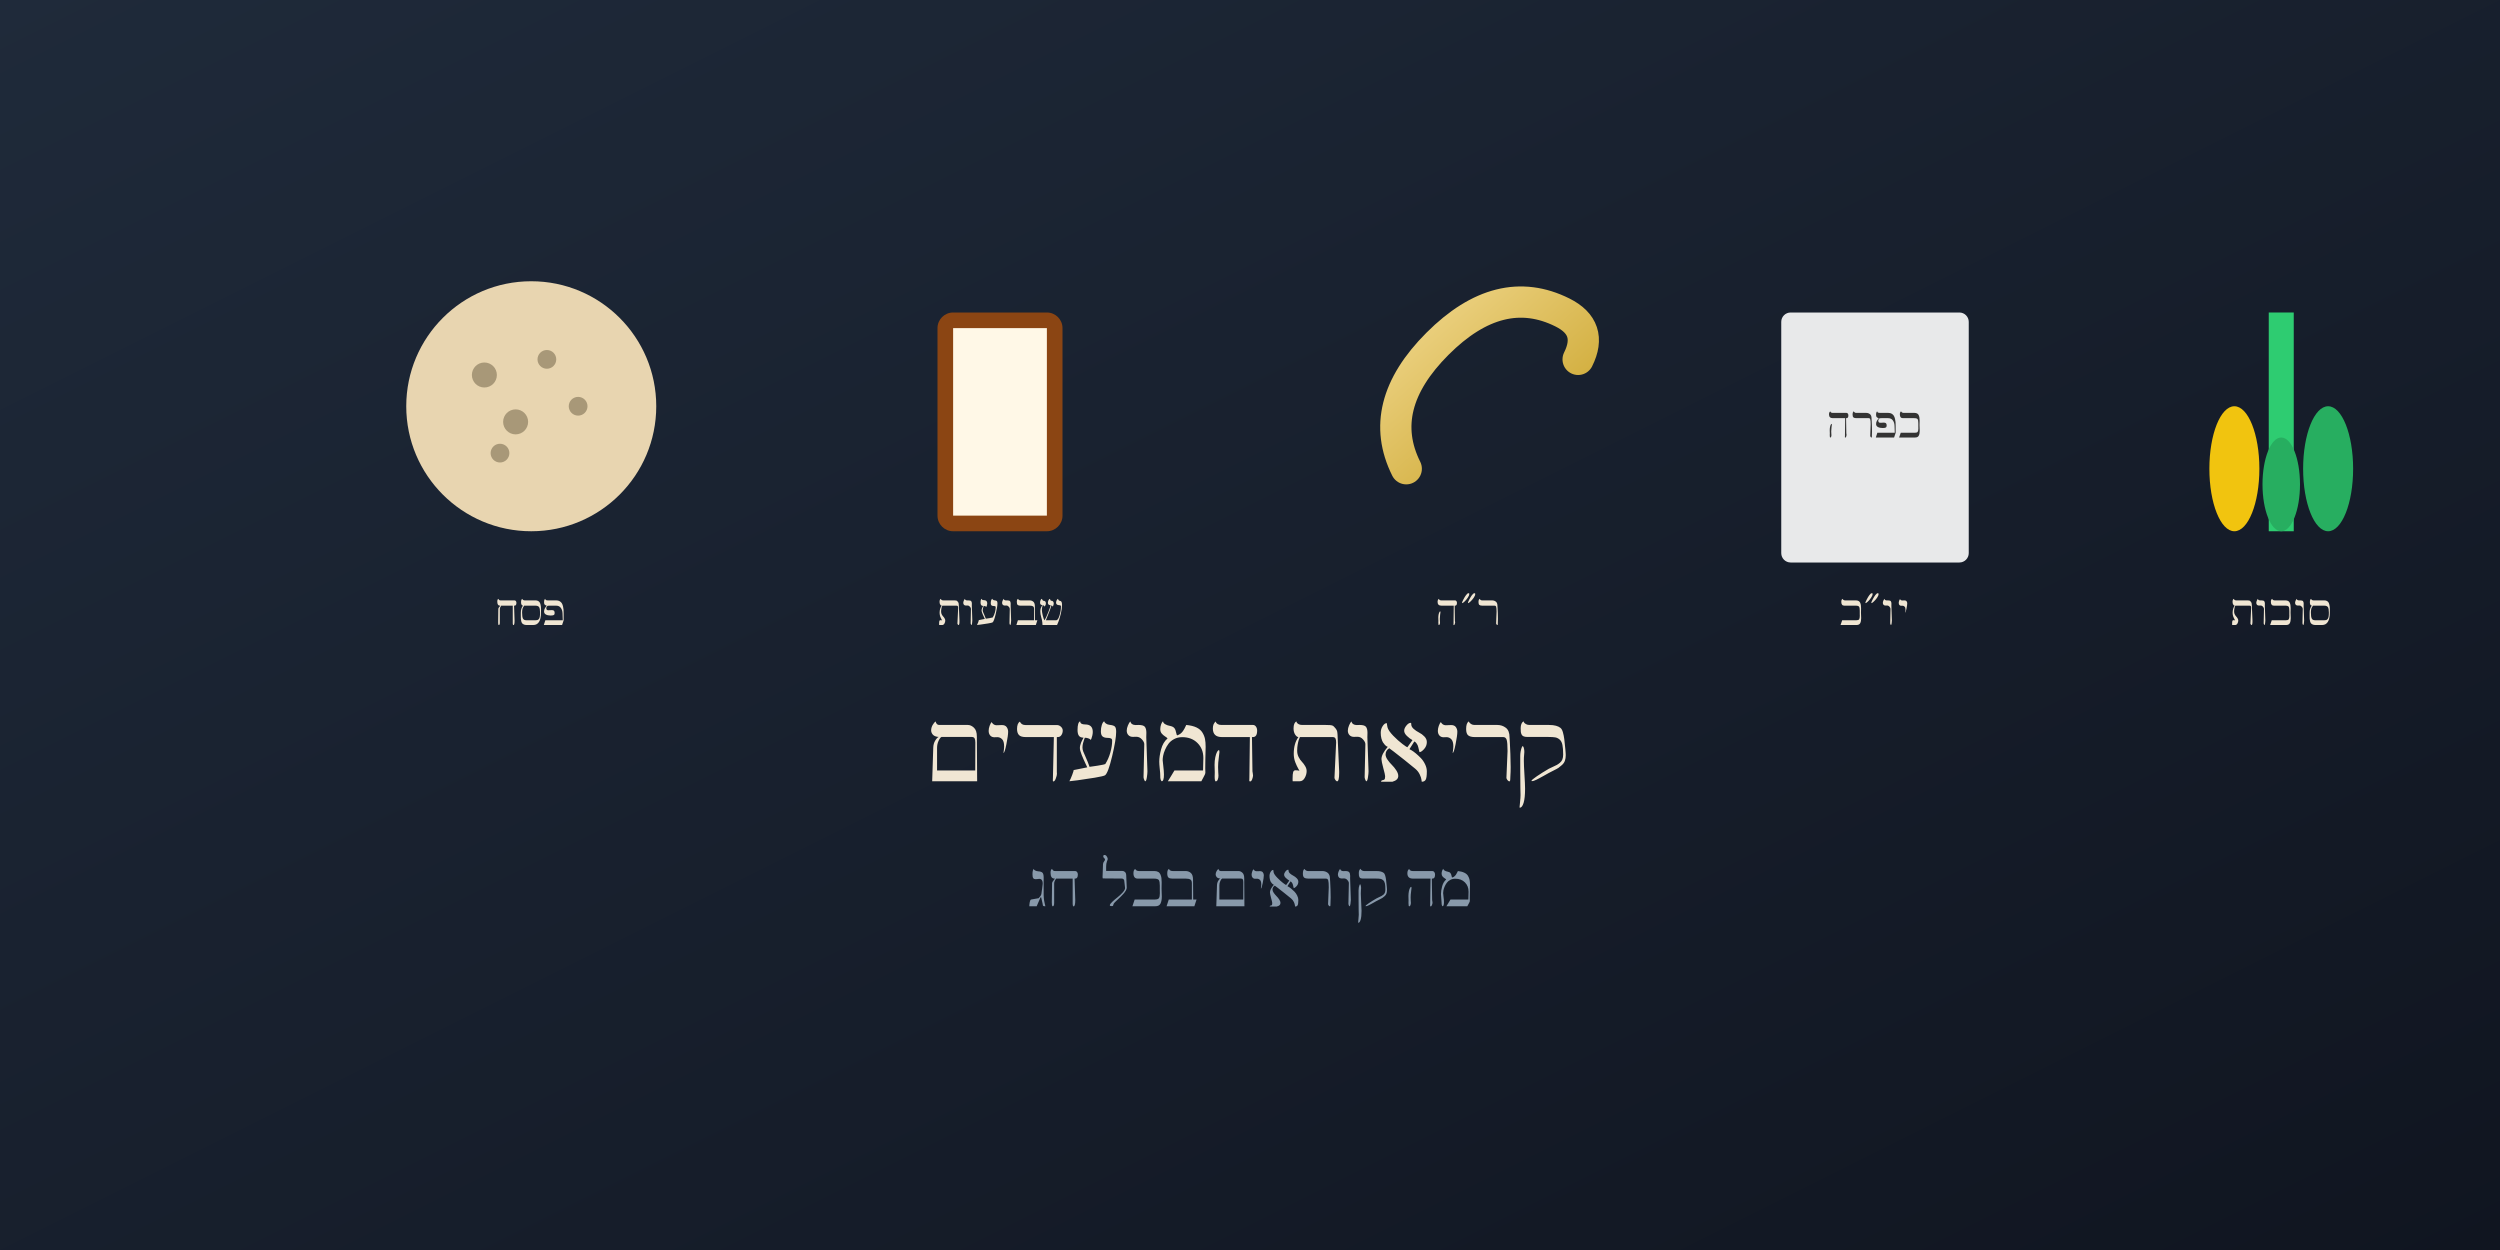
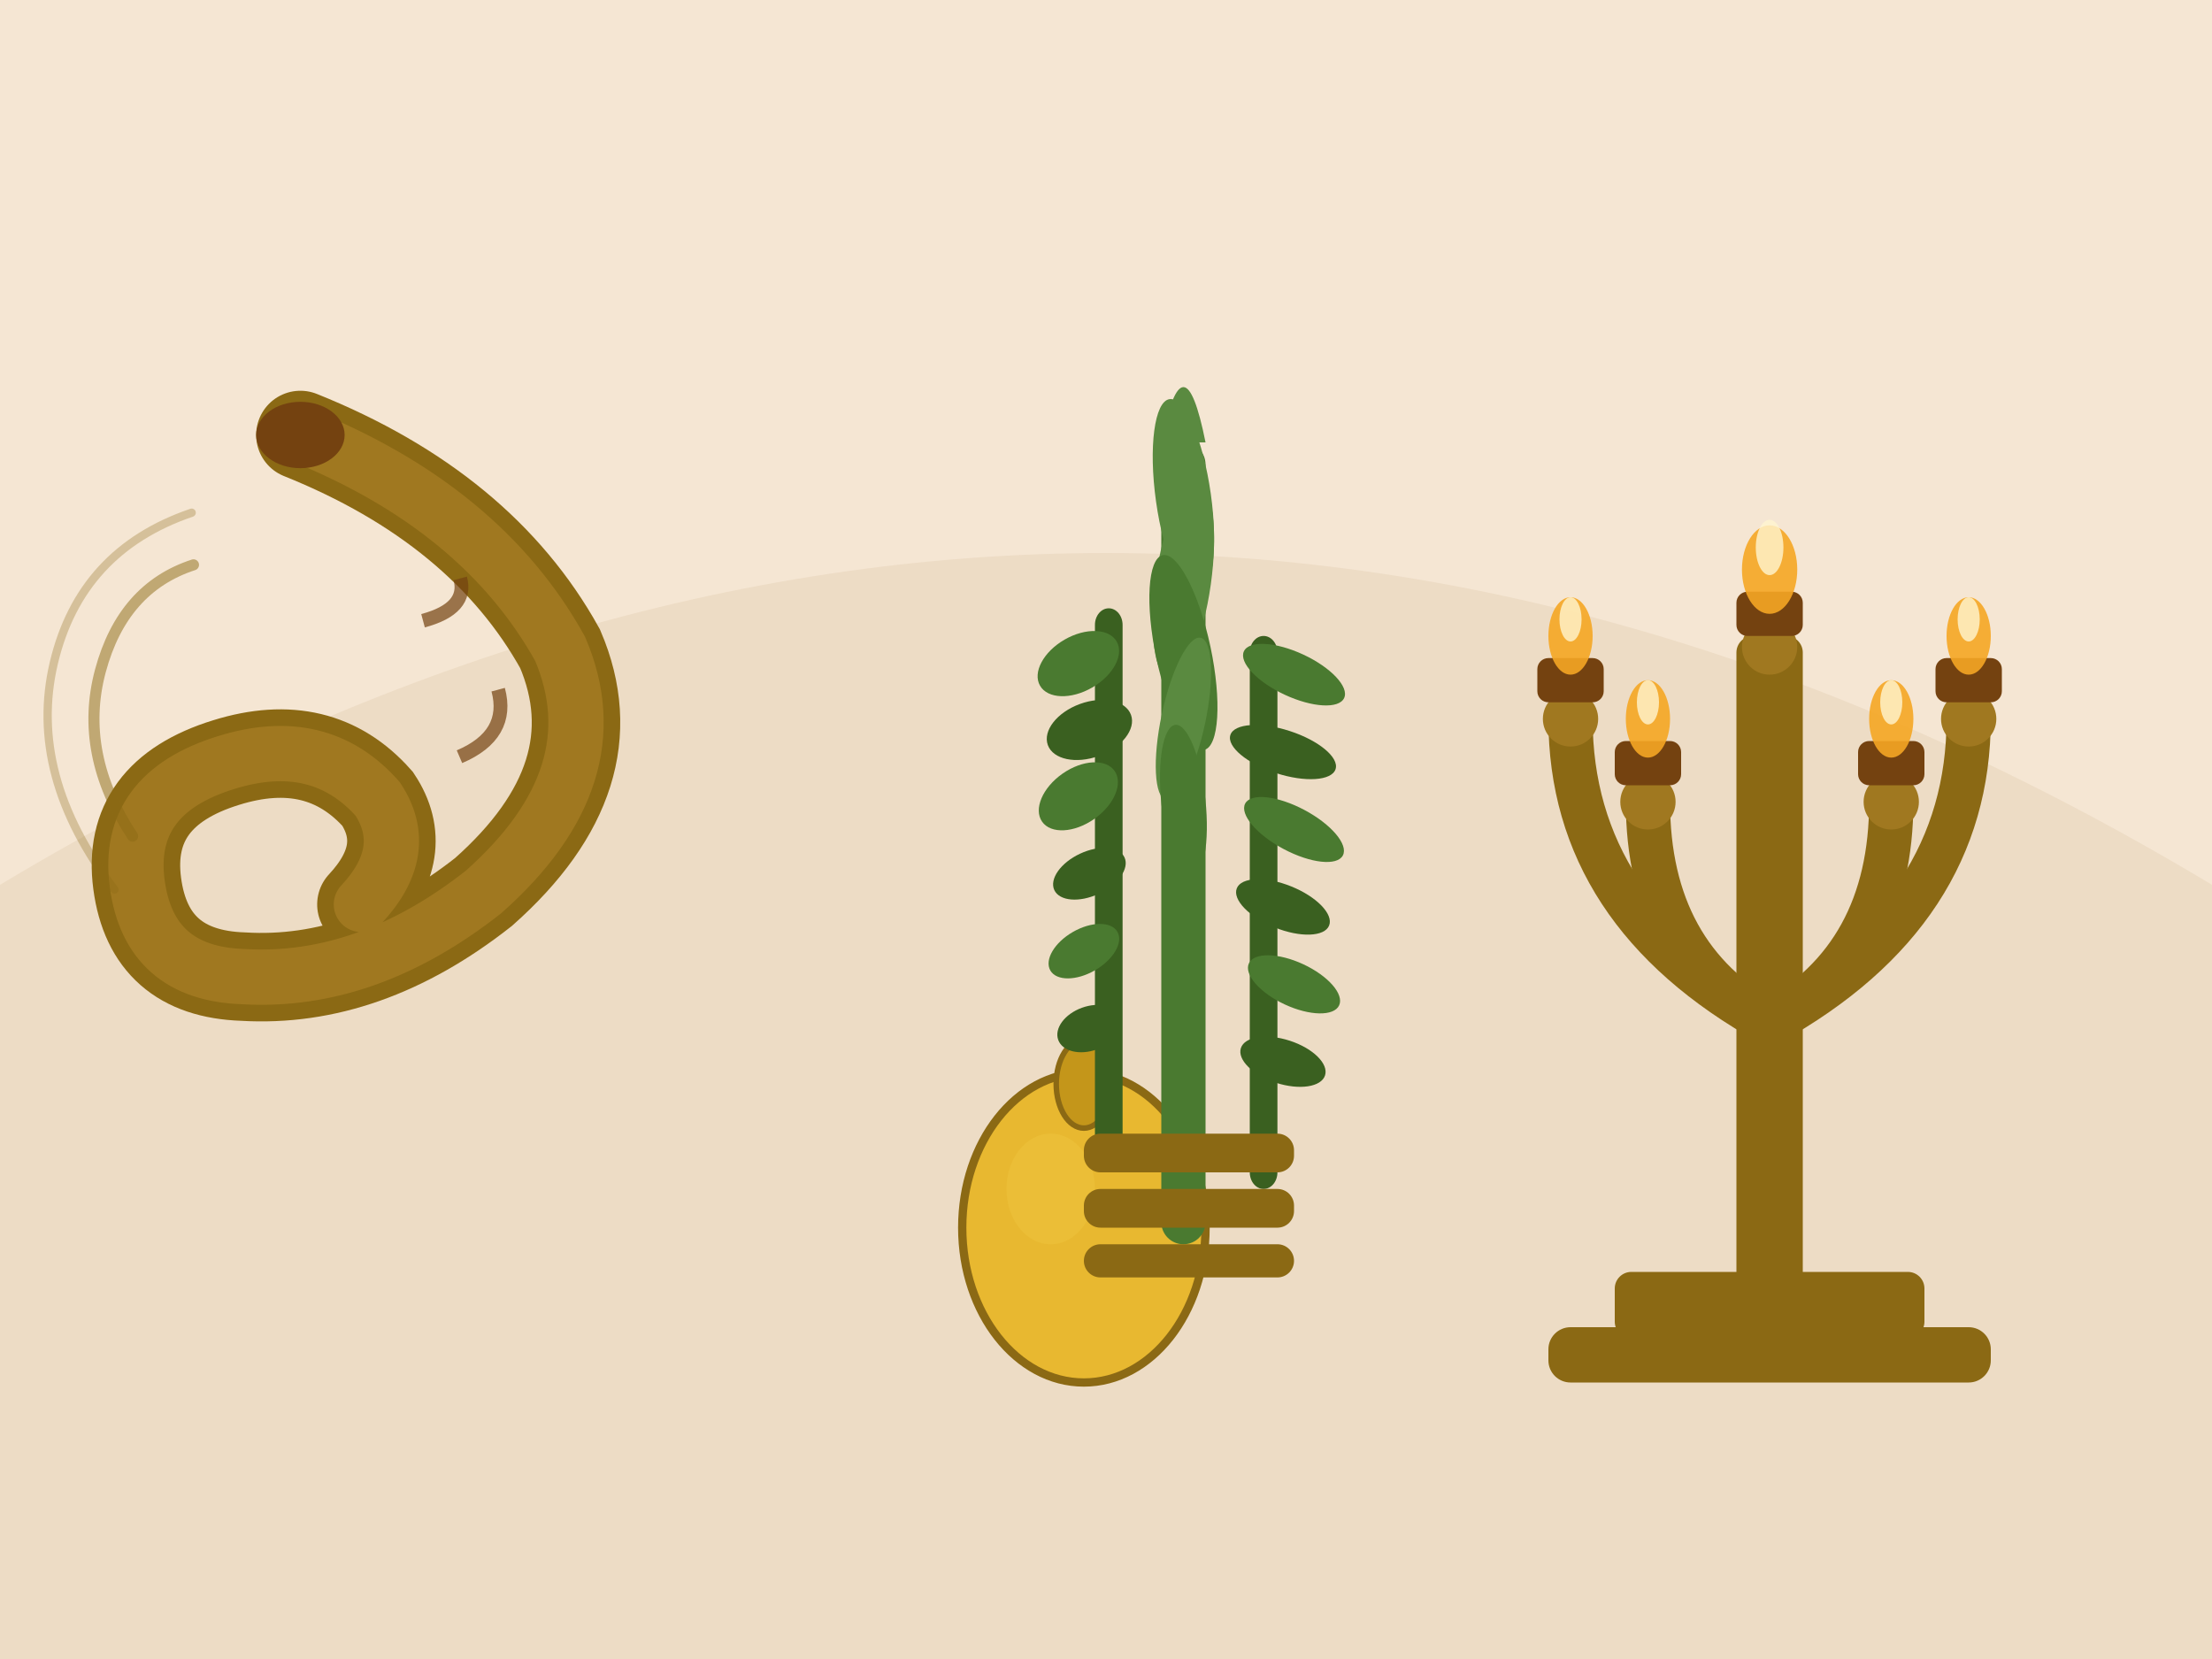
- <svg xmlns="http://www.w3.org/2000/svg" width="800" height="400" viewBox="0 0 800 400">
-   <defs>
-     <linearGradient id="bg" x1="0%" y1="0%" x2="100%" y2="100%">
-       <stop offset="0%" style="stop-color:#1f2a3a" />
-       <stop offset="100%" style="stop-color:#101520" />
-     </linearGradient>
-     <linearGradient id="gold" x1="0%" y1="0%" x2="100%" y2="100%">
-       <stop offset="0%" style="stop-color:#f0d78c" />
-       <stop offset="100%" style="stop-color:#c9a227" />
-     </linearGradient>
-   </defs>
-   <rect width="800" height="400" fill="url(#bg)" />
-   <g transform="translate(120, 80)">
-     <circle cx="50" cy="50" r="40" fill="#e8d5b0" />
-     <circle cx="35" cy="40" r="4" fill="#a89878" />
-     <circle cx="55" cy="35" r="3" fill="#a89878" />
-     <circle cx="45" cy="55" r="4" fill="#a89878" />
-     <circle cx="65" cy="50" r="3" fill="#a89878" />
-     <circle cx="40" cy="65" r="3" fill="#a89878" />
-     <text x="50" y="120" text-anchor="middle" font-family="David, serif" font-size="14" fill="#f0e6d3" direction="rtl">פסח</text>
+ <svg xmlns="http://www.w3.org/2000/svg" viewBox="0 0 400 300" width="400" height="300">
+   <rect width="400" height="300" fill="#f5e6d3" />
+   <path d="M 0 300 L 0 160 Q 200 40 400 160 L 400 300 Z" fill="#e8d5bc" opacity="0.6" />
+   <g transform="translate(42, 60) rotate(30)">
+     <path d="M 20 10 Q 55 5 80 20 Q 100 35 90 65 Q 80 90 60 100 Q 45 108 35 95 Q 25 82 38 68 Q 50 55 65 60 Q 75 65 72 78" fill="none" stroke="#8B6914" stroke-width="16" stroke-linecap="round" />
+     <path d="M 20 10 Q 55 5 80 20 Q 100 35 90 65 Q 80 90 60 100 Q 45 108 35 95 Q 25 82 38 68 Q 50 55 65 60 Q 75 65 72 78" fill="none" stroke="#a07820" stroke-width="10" stroke-linecap="round" />
+     <ellipse cx="20" cy="10" rx="8" ry="6" fill="#744210" transform="rotate(-30 20 10)" />
+     <path d="M 58 18 Q 62 22 56 28" fill="none" stroke="#744210" stroke-width="2.5" opacity="0.7" />
+     <path d="M 74 32 Q 80 38 74 46" fill="none" stroke="#744210" stroke-width="2.5" opacity="0.7" />
+     <path d="M 30 88 Q 14 80 10 65 Q 6 50 15 40" fill="none" stroke="#8B6914" stroke-width="2" stroke-linecap="round" opacity="0.5" />
+     <path d="M 32 98 Q 8 88 2 68 Q -4 48 10 32" fill="none" stroke="#8B6914" stroke-width="1.5" stroke-linecap="round" opacity="0.3" />
  </g>
-   <g transform="translate(270, 80)">
-     <rect x="30" y="20" width="40" height="70" rx="5" fill="#8B4513" />
-     <rect x="35" y="25" width="30" height="60" fill="#fff8e7" />
-     <text x="50" y="120" text-anchor="middle" font-family="David, serif" font-size="14" fill="#f0e6d3" direction="rtl">שבועות</text>
+   <ellipse cx="196" cy="222" rx="22" ry="28" fill="#e8b830" stroke="#8B6914" stroke-width="1.5" />
+   <ellipse cx="196" cy="196" rx="5" ry="8" fill="#c4961a" stroke="#8B6914" stroke-width="1" />
+   <ellipse cx="190" cy="215" rx="8" ry="10" fill="#f0c840" opacity="0.4" />
+   <rect x="210" y="80" width="8" height="145" fill="#4a7a30" rx="4" />
+   <ellipse cx="214" cy="90" rx="5" ry="18" fill="#5a8a40" transform="rotate(-8 214 90)" />
+   <ellipse cx="214" cy="105" rx="5" ry="18" fill="#5a8a40" transform="rotate(8 214 105)" />
+   <ellipse cx="214" cy="118" rx="5" ry="18" fill="#4a7a30" transform="rotate(-12 214 118)" />
+   <ellipse cx="214" cy="130" rx="4" ry="15" fill="#5a8a40" transform="rotate(12 214 130)" />
+   <ellipse cx="214" cy="145" rx="4" ry="14" fill="#4a7a30" transform="rotate(-6 214 145)" />
+   <path d="M 210 80 Q 214 60 218 80" fill="#5a8a40" />
+   <rect x="198" y="110" width="5" height="100" fill="#3a6020" rx="3" />
+   <ellipse cx="195" cy="120" rx="8" ry="5" fill="#4a7a30" transform="rotate(-30 195 120)" />
+   <ellipse cx="197" cy="132" rx="8" ry="5" fill="#3a6020" transform="rotate(-20 197 132)" />
+   <ellipse cx="195" cy="144" rx="8" ry="5" fill="#4a7a30" transform="rotate(-35 195 144)" />
+   <ellipse cx="197" cy="158" rx="7" ry="4" fill="#3a6020" transform="rotate(-25 197 158)" />
+   <ellipse cx="196" cy="172" rx="7" ry="4" fill="#4a7a30" transform="rotate(-30 196 172)" />
+   <ellipse cx="197" cy="186" rx="6" ry="4" fill="#3a6020" transform="rotate(-20 197 186)" />
+   <rect x="226" y="115" width="5" height="100" fill="#3a6020" rx="3" />
+   <ellipse cx="234" cy="122" rx="10" ry="4" fill="#4a7a30" transform="rotate(25 234 122)" />
+   <ellipse cx="232" cy="136" rx="10" ry="4" fill="#3a6020" transform="rotate(18 232 136)" />
+   <ellipse cx="234" cy="150" rx="10" ry="4" fill="#4a7a30" transform="rotate(28 234 150)" />
+   <ellipse cx="232" cy="164" rx="9" ry="4" fill="#3a6020" transform="rotate(22 232 164)" />
+   <ellipse cx="234" cy="178" rx="9" ry="4" fill="#4a7a30" transform="rotate(25 234 178)" />
+   <ellipse cx="232" cy="192" rx="8" ry="4" fill="#3a6020" transform="rotate(18 232 192)" />
+   <rect x="196" y="205" width="38" height="7" fill="#8B6914" rx="3" />
+   <rect x="196" y="215" width="38" height="7" fill="#8B6914" rx="3" />
+   <rect x="196" y="225" width="38" height="6" fill="#8B6914" rx="3" />
+   <g transform="translate(270, 55)">
+     <rect x="10" y="185" width="80" height="10" fill="#8B6914" rx="4" />
+     <rect x="22" y="175" width="56" height="12" fill="#8B6914" rx="3" />
+     <rect x="44" y="60" width="12" height="118" fill="#8B6914" rx="3" />
+     <path d="M 50 130 Q 14 110 14 75" fill="none" stroke="#8B6914" stroke-width="8" stroke-linecap="round" />
+     <path d="M 50 130 Q 28 118 28 90" fill="none" stroke="#8B6914" stroke-width="8" stroke-linecap="round" />
+     <path d="M 50 130 Q 72 118 72 90" fill="none" stroke="#8B6914" stroke-width="8" stroke-linecap="round" />
+     <path d="M 50 130 Q 86 110 86 75" fill="none" stroke="#8B6914" stroke-width="8" stroke-linecap="round" />
+     <circle cx="14" cy="75" r="5" fill="#a07820" />
+     <circle cx="28" cy="90" r="5" fill="#a07820" />
+     <circle cx="50" cy="62" r="5" fill="#a07820" />
+     <circle cx="72" cy="90" r="5" fill="#a07820" />
+     <circle cx="86" cy="75" r="5" fill="#a07820" />
+     <rect x="8" y="64" width="12" height="8" fill="#744210" rx="2" />
+     <rect x="22" y="79" width="12" height="8" fill="#744210" rx="2" />
+     <rect x="44" y="52" width="12" height="8" fill="#744210" rx="2" />
+     <rect x="66" y="79" width="12" height="8" fill="#744210" rx="2" />
+     <rect x="80" y="64" width="12" height="8" fill="#744210" rx="2" />
+     <ellipse cx="14" cy="60" rx="4" ry="7" fill="#f5a623" opacity="0.9" />
+     <ellipse cx="14" cy="57" rx="2" ry="4" fill="#fff5d0" opacity="0.8" />
+     <ellipse cx="28" cy="75" rx="4" ry="7" fill="#f5a623" opacity="0.9" />
+     <ellipse cx="28" cy="72" rx="2" ry="4" fill="#fff5d0" opacity="0.8" />
+     <ellipse cx="50" cy="48" rx="5" ry="8" fill="#f5a623" opacity="0.9" />
+     <ellipse cx="50" cy="44" rx="2.5" ry="5" fill="#fff5d0" opacity="0.8" />
+     <ellipse cx="72" cy="75" rx="4" ry="7" fill="#f5a623" opacity="0.9" />
+     <ellipse cx="72" cy="72" rx="2" ry="4" fill="#fff5d0" opacity="0.8" />
+     <ellipse cx="86" cy="60" rx="4" ry="7" fill="#f5a623" opacity="0.9" />
+     <ellipse cx="86" cy="57" rx="2" ry="4" fill="#fff5d0" opacity="0.8" />
  </g>
-   <g transform="translate(420, 80)">
-     <path d="M30 70 Q20 50 40 30 Q60 10 80 20 Q90 25 85 35" fill="none" stroke="url(#gold)" stroke-width="10" stroke-linecap="round" />
-     <text x="50" y="120" text-anchor="middle" font-family="David, serif" font-size="14" fill="#f0e6d3" direction="rtl">ר״ה</text>
-   </g>
-   <g transform="translate(550, 80)">
-     <rect x="20" y="20" width="60" height="80" rx="3" fill="#ffffff" opacity="0.9" />
-     <text x="50" y="60" text-anchor="middle" font-family="David, serif" font-size="14" fill="#333" direction="rtl">כפרה</text>
-     <text x="50" y="120" text-anchor="middle" font-family="David, serif" font-size="14" fill="#f0e6d3" direction="rtl">יו״כ</text>
-   </g>
-   <g transform="translate(680, 80)">
-     <line x1="50" y1="90" x2="50" y2="20" stroke="#2ecc71" stroke-width="8" />
-     <ellipse cx="35" cy="70" rx="8" ry="20" fill="#f1c40f" />
-     <ellipse cx="65" cy="70" rx="8" ry="20" fill="#27ae60" />
-     <ellipse cx="50" cy="75" rx="6" ry="15" fill="#27ae60" />
-     <text x="50" y="120" text-anchor="middle" font-family="David, serif" font-size="14" fill="#f0e6d3" direction="rtl">סוכות</text>
-   </g>
-   <text x="400" y="250" text-anchor="middle" font-family="David, serif" font-size="32" fill="#f0e6d3" direction="rtl">קריאות המועדים</text>
-   <text x="400" y="290" text-anchor="middle" font-family="David, serif" font-size="20" fill="#8899aa" direction="rtl">מה קוראים בכל חג</text>
</svg>
